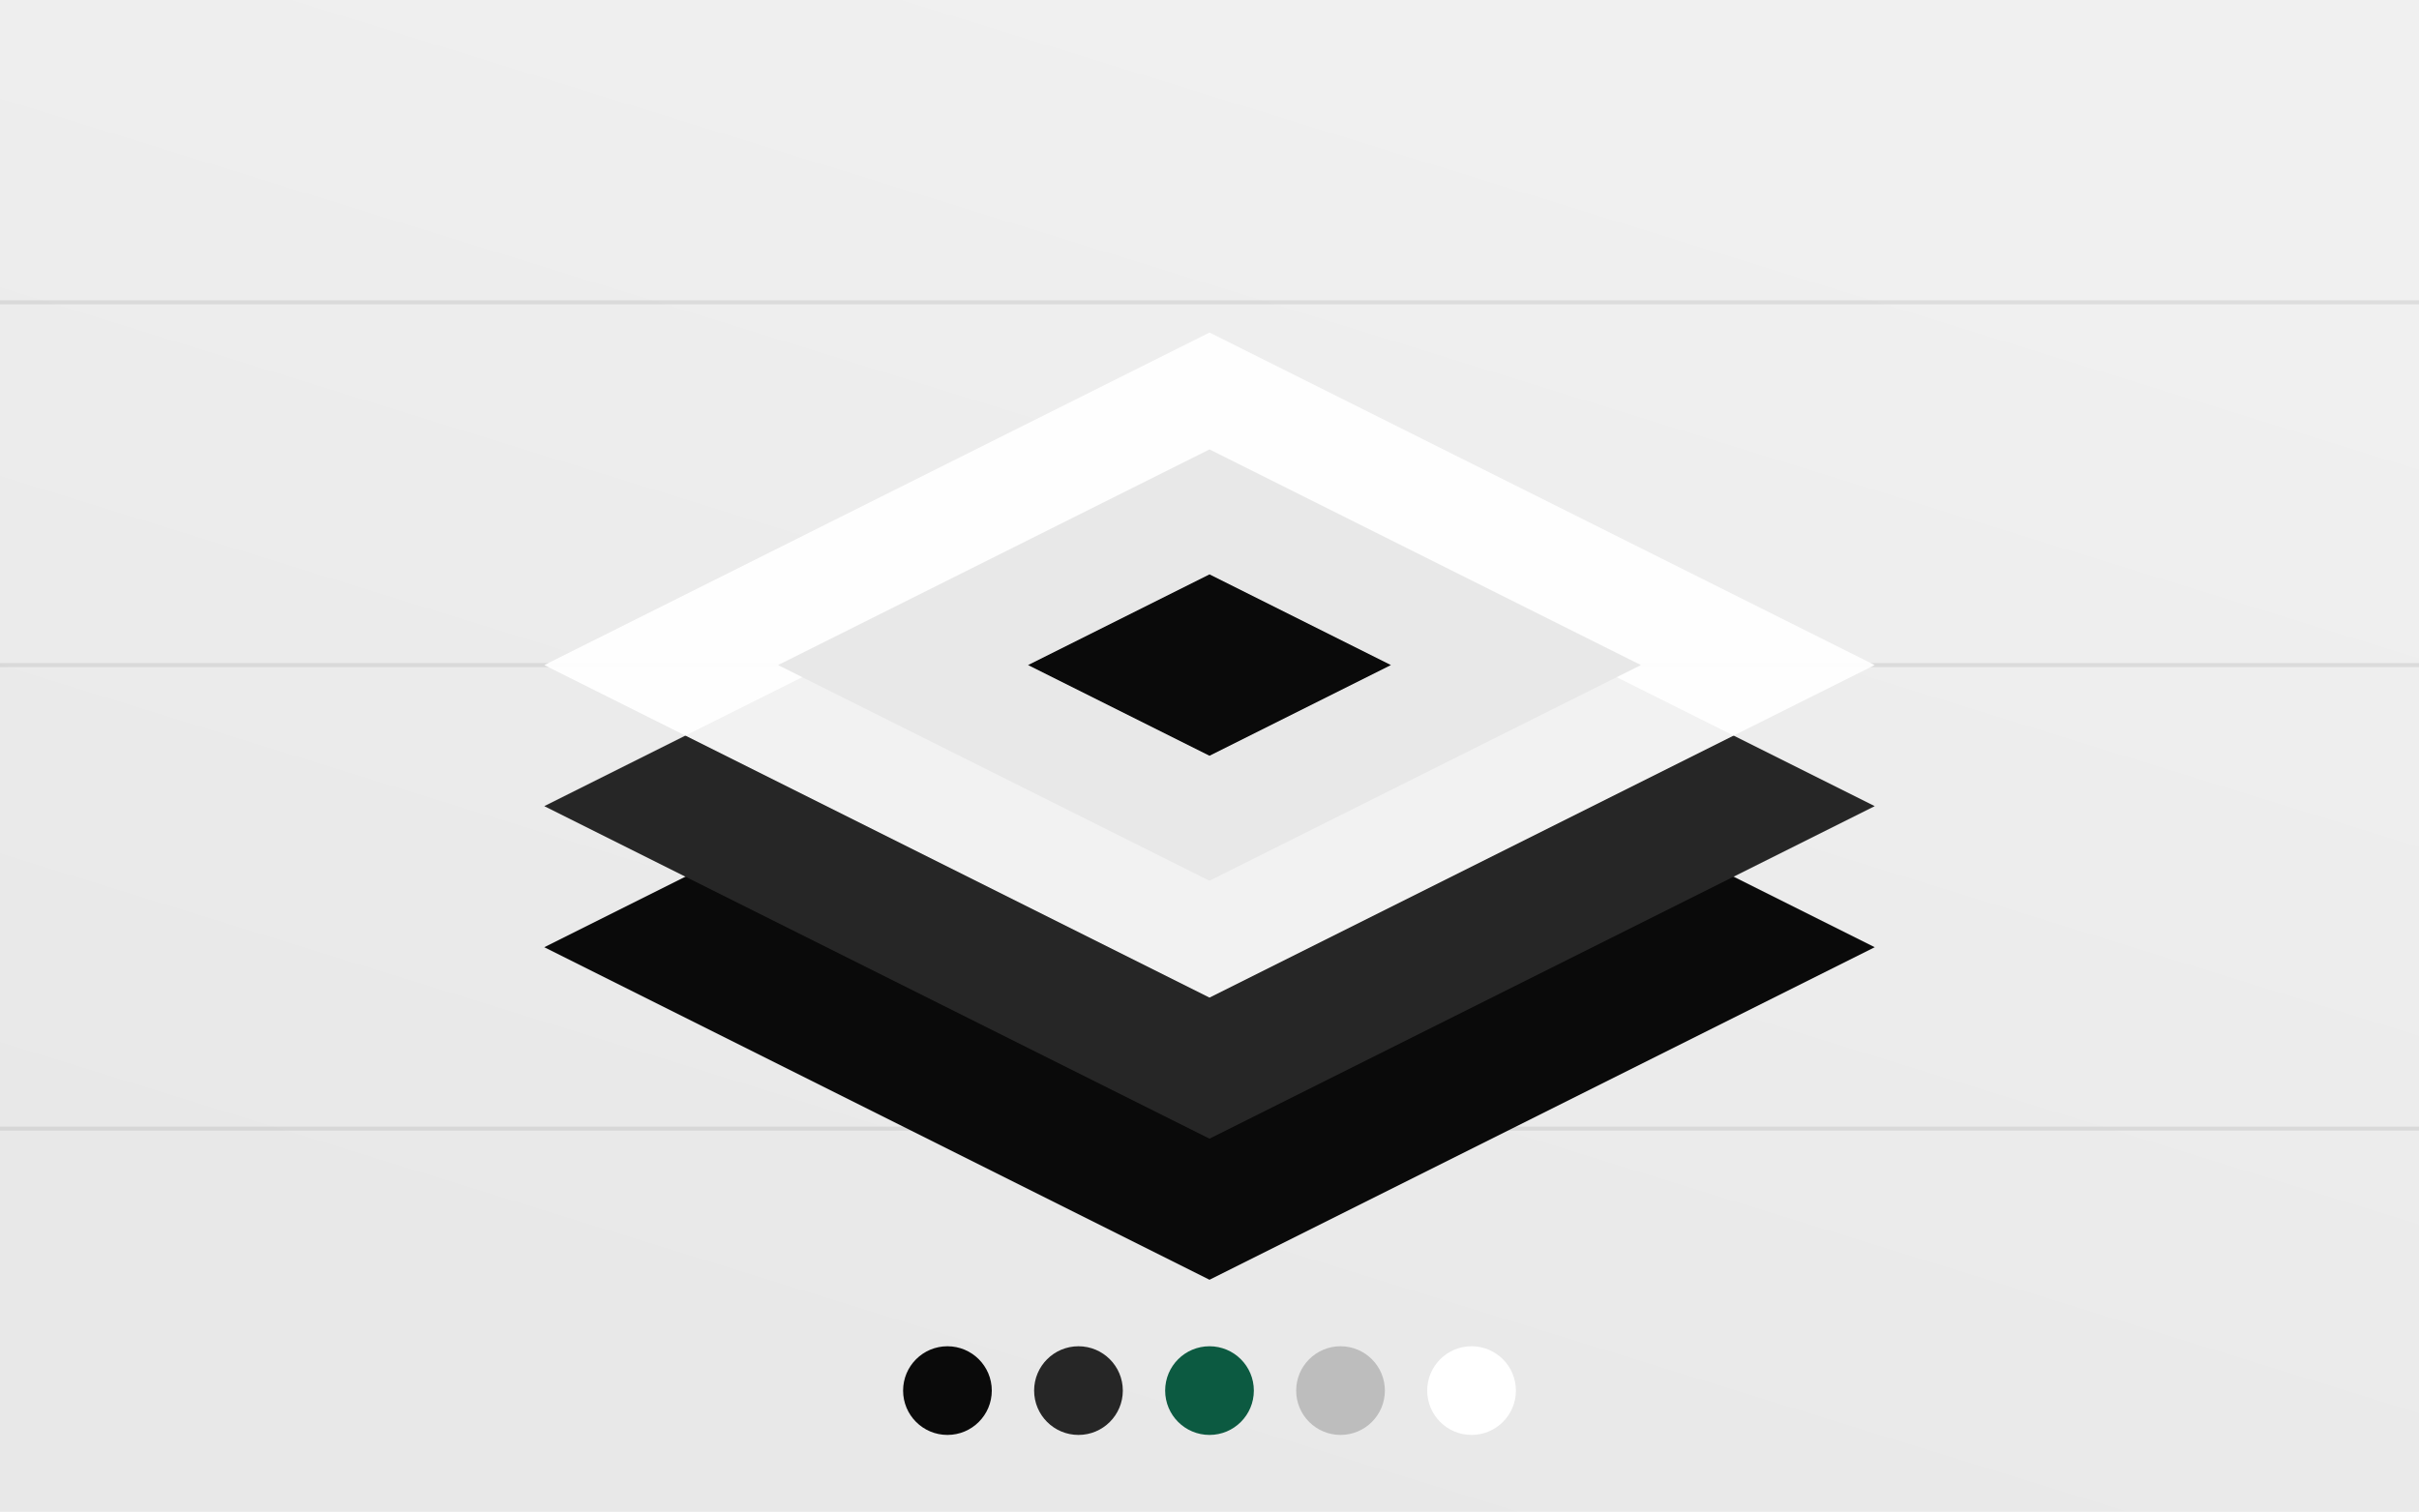
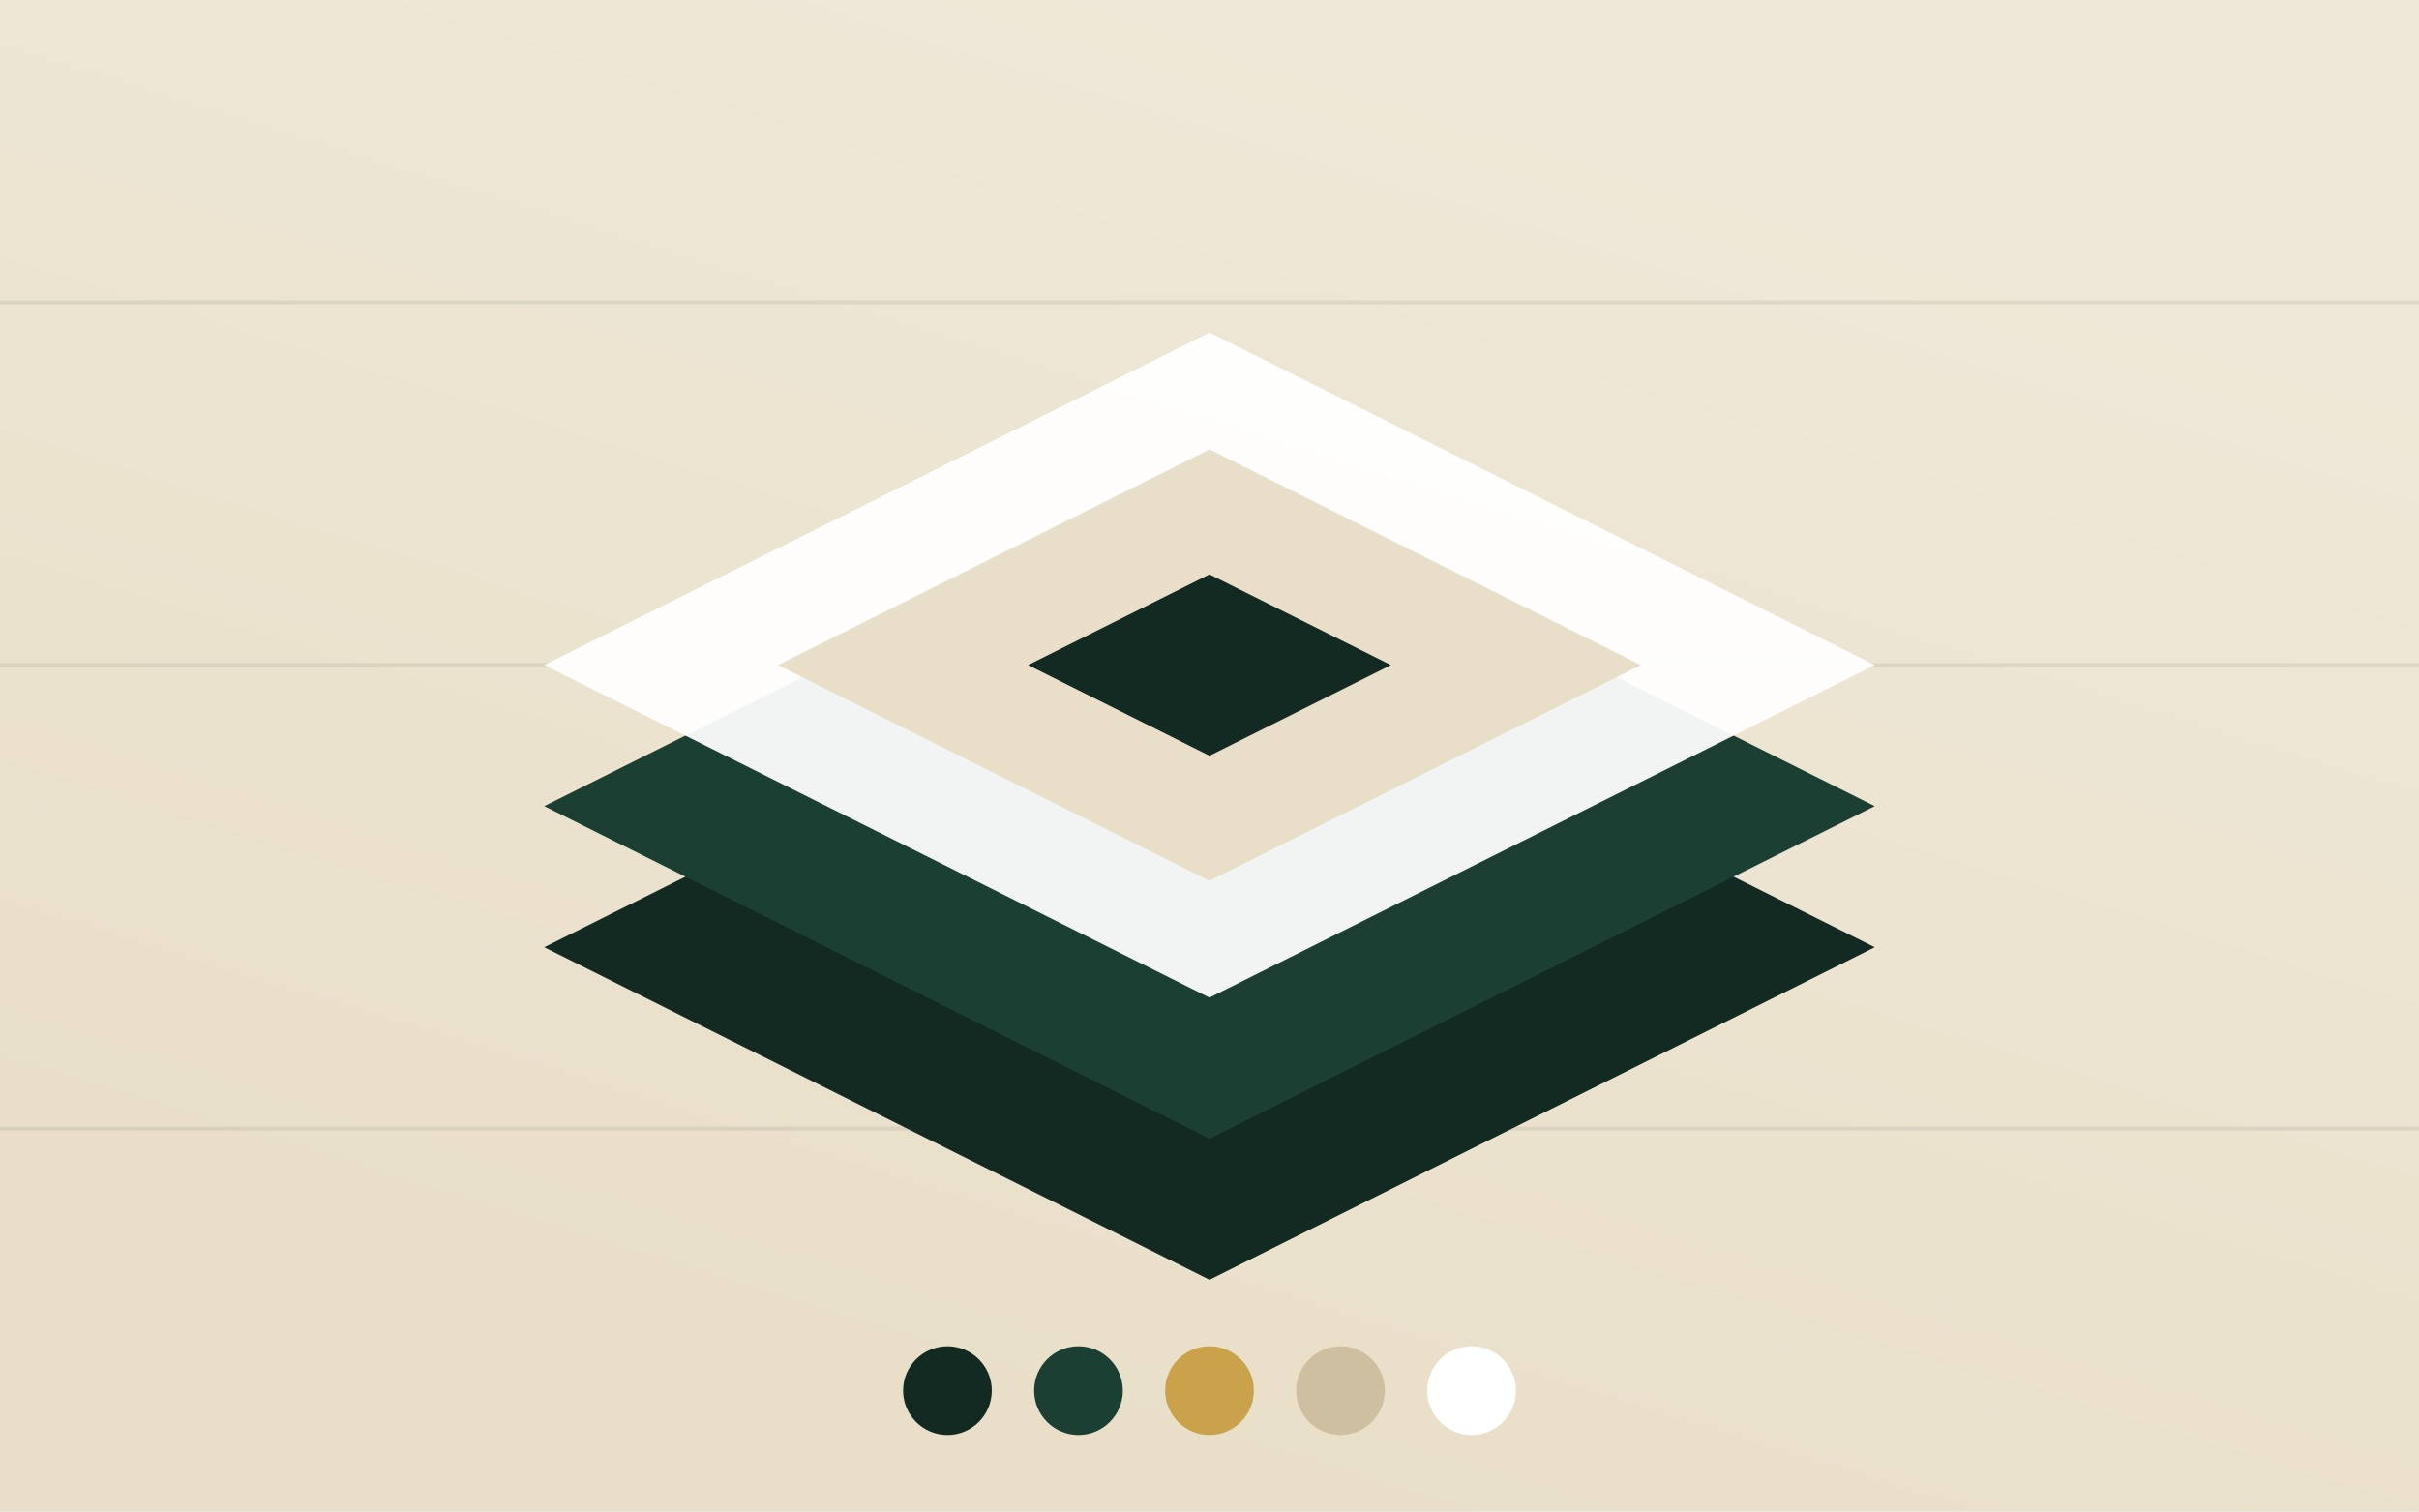
<svg xmlns="http://www.w3.org/2000/svg" viewBox="0 0 1200 750" width="1200" height="750">
  <defs>
    <linearGradient id="bg" x1="0.7" y1="0.1" x2="0.3" y2="0.9">
-       <stop offset="0" stop-color="#f0f0f0" />
-       <stop offset="1" stop-color="#e8e8e8" />
+       <stop offset="0" stop-color="#efe8d8" />
+       <stop offset="1" stop-color="#e9dfc8" />
    </linearGradient>
  </defs>
  <rect width="1200" height="750" fill="url(#bg)" />
-   <line x1="0" y1="150" x2="1200" y2="150" stroke="#0a0a0a" stroke-opacity=".08" stroke-width="2" />
-   <line x1="0" y1="330" x2="1200" y2="330" stroke="#0a0a0a" stroke-opacity=".08" stroke-width="2" />
-   <line x1="0" y1="560" x2="1200" y2="560" stroke="#0a0a0a" stroke-opacity=".08" stroke-width="2" />
-   <polygon points="600,305 930,470 600,635 270,470" fill="#0a0a0a" fill-opacity="1" />
-   <polygon points="600,235 930,400 600,565 270,400" fill="#262626" fill-opacity="1" />
+   <line x1="0" y1="150" x2="1200" y2="150" stroke="#132a22" stroke-opacity=".08" stroke-width="2" />
+   <line x1="0" y1="330" x2="1200" y2="330" stroke="#132a22" stroke-opacity=".08" stroke-width="2" />
+   <line x1="0" y1="560" x2="1200" y2="560" stroke="#132a22" stroke-opacity=".08" stroke-width="2" />
+   <polygon points="600,305 930,470 600,635 270,470" fill="#132a22" fill-opacity="1" />
+   <polygon points="600,235 930,400 600,565 270,400" fill="#1c3f34" fill-opacity="1" />
  <polygon points="600,165 930,330 600,495 270,330" fill="#fff" fill-opacity="0.94" />
-   <polygon points="600,223 814,330 600,437 386,330" fill="#e8e8e8" fill-opacity="1" />
-   <polygon points="600,285 690,330 600,375 510,330" fill="#0a0a0a" fill-opacity="1" />
-   <circle cx="470" cy="690" r="22" fill="#0a0a0a" />
-   <circle cx="535" cy="690" r="22" fill="#262626" />
-   <circle cx="600" cy="690" r="22" fill="#0c5a41" />
-   <circle cx="665" cy="690" r="22" fill="#bdbdbd" />
+   <polygon points="600,223 814,330 600,437 386,330" fill="#e9dfc8" fill-opacity="1" />
+   <polygon points="600,285 690,330 600,375 510,330" fill="#132a22" fill-opacity="1" />
+   <circle cx="470" cy="690" r="22" fill="#132a22" />
+   <circle cx="535" cy="690" r="22" fill="#1c3f34" />
+   <circle cx="600" cy="690" r="22" fill="#c9a24b" />
+   <circle cx="665" cy="690" r="22" fill="#cdbf9f" />
  <circle cx="730" cy="690" r="22" fill="#fff" />
</svg>
